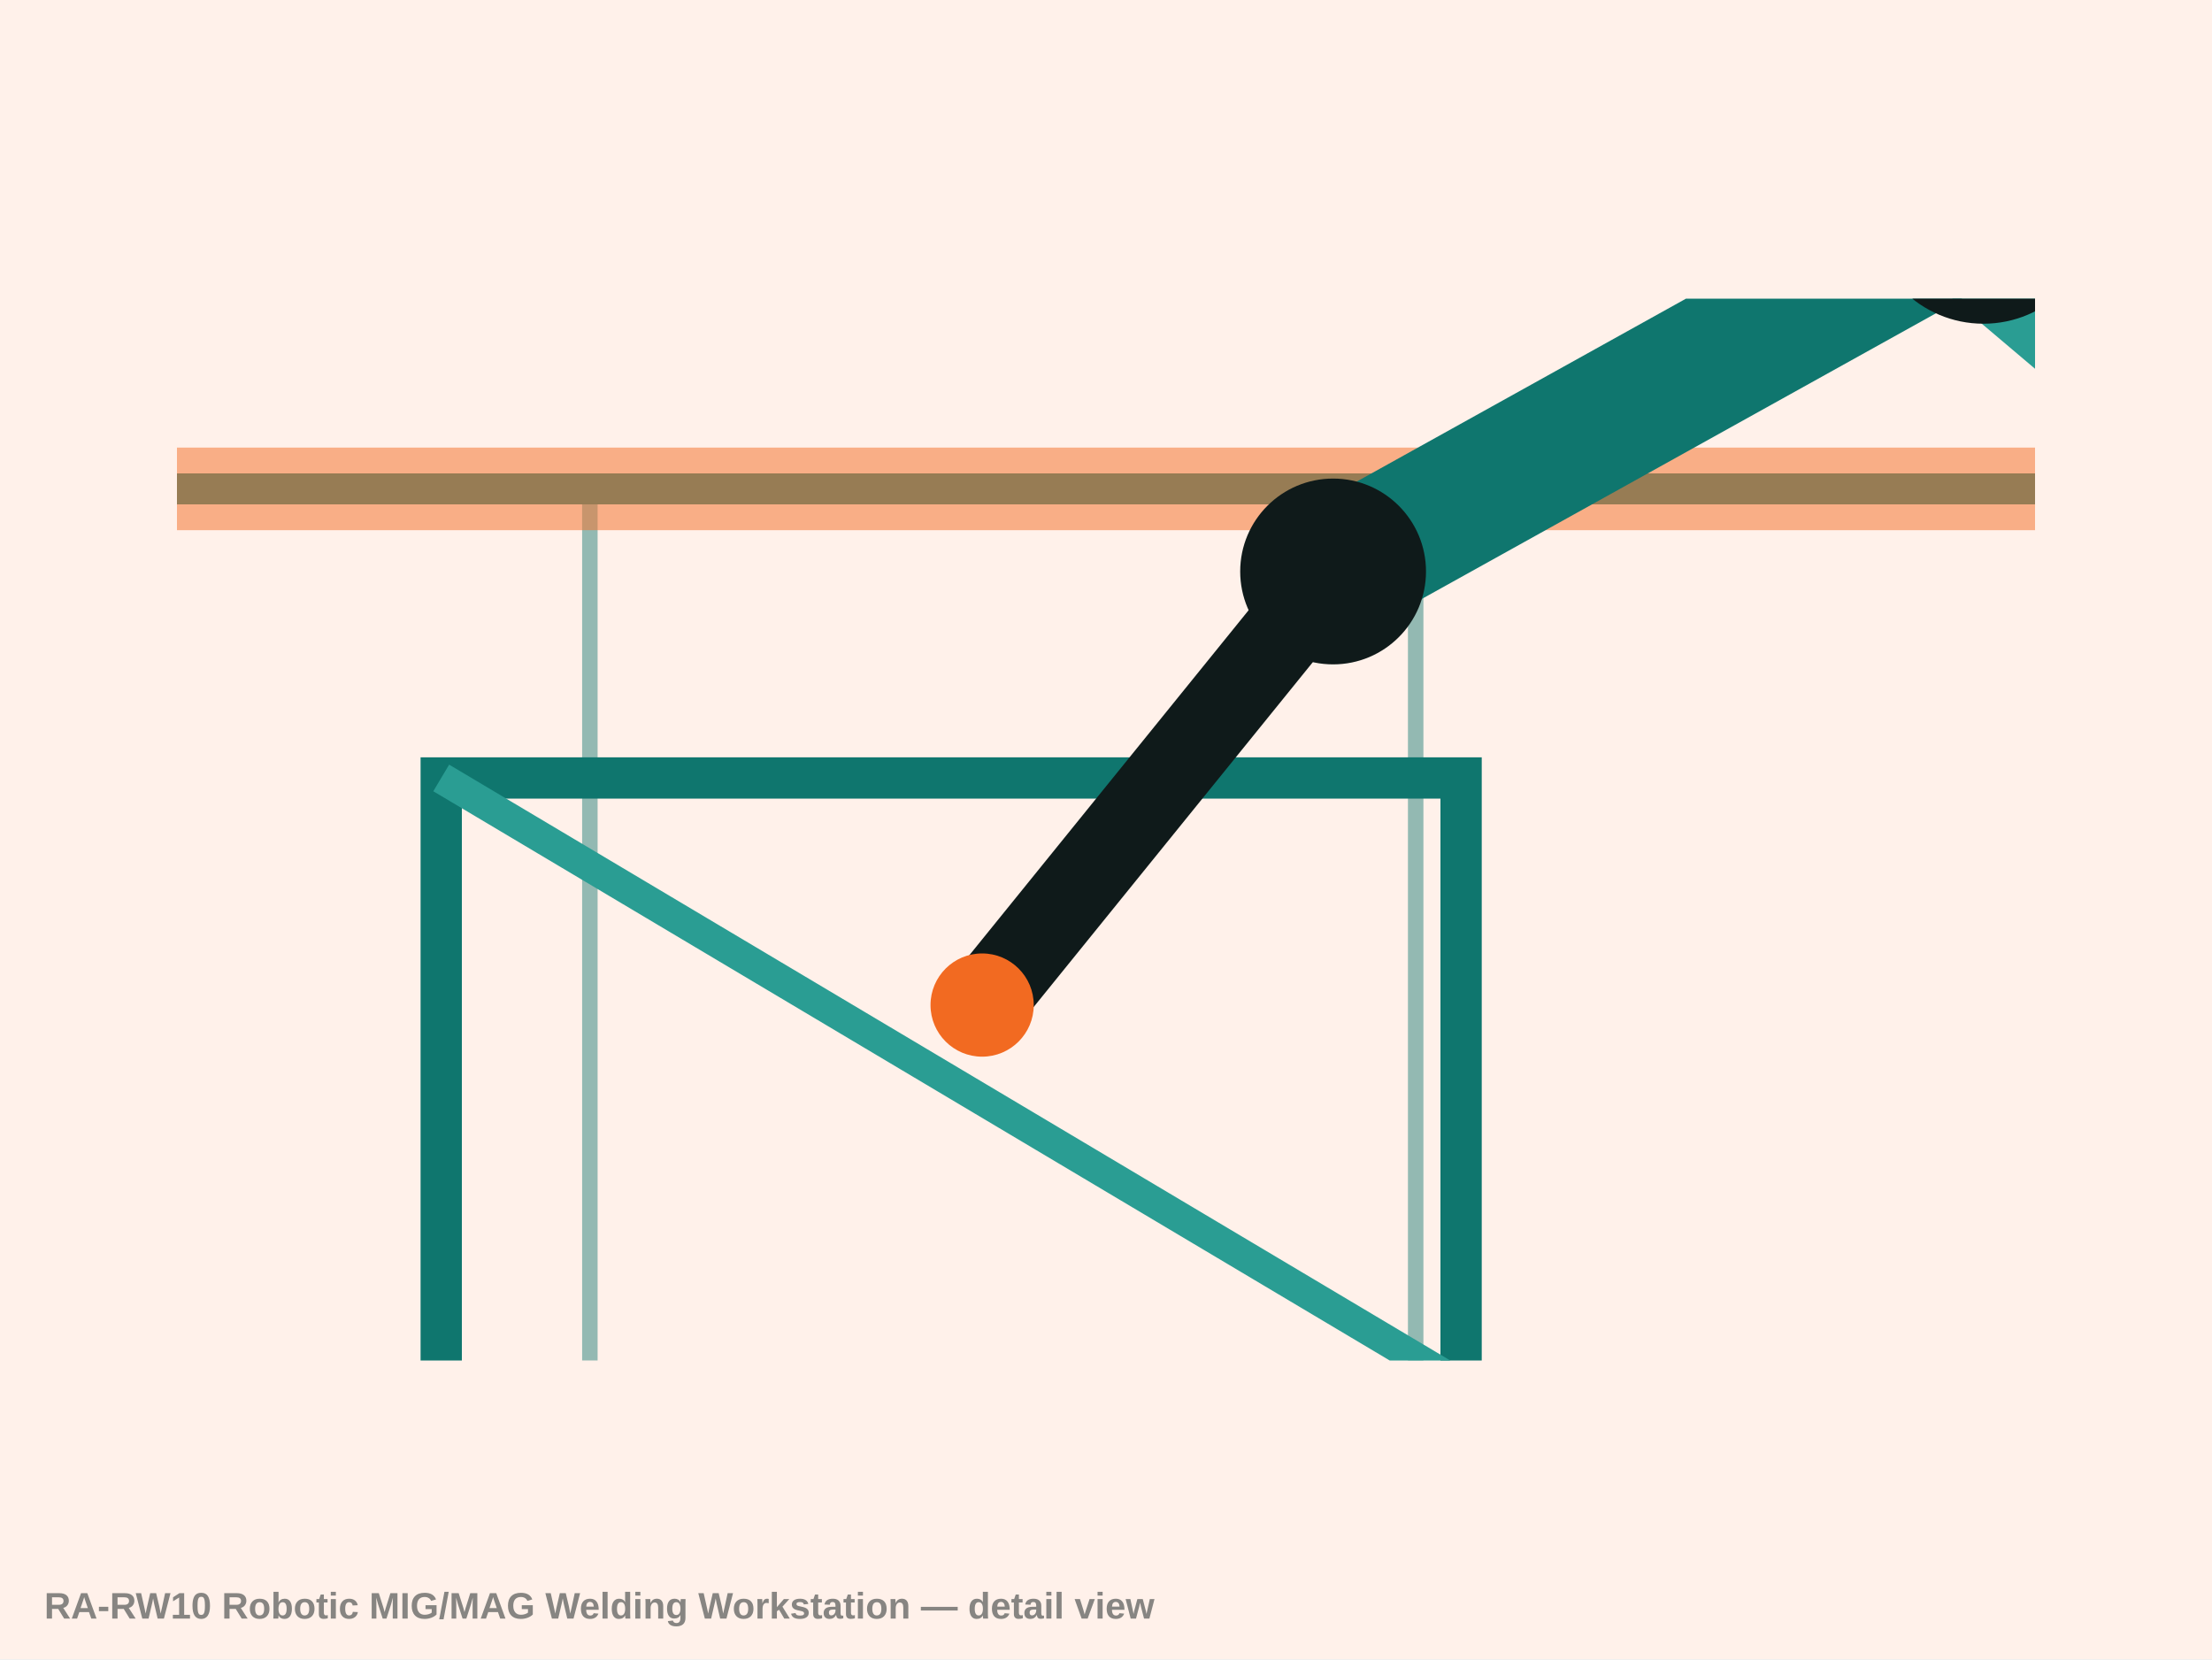
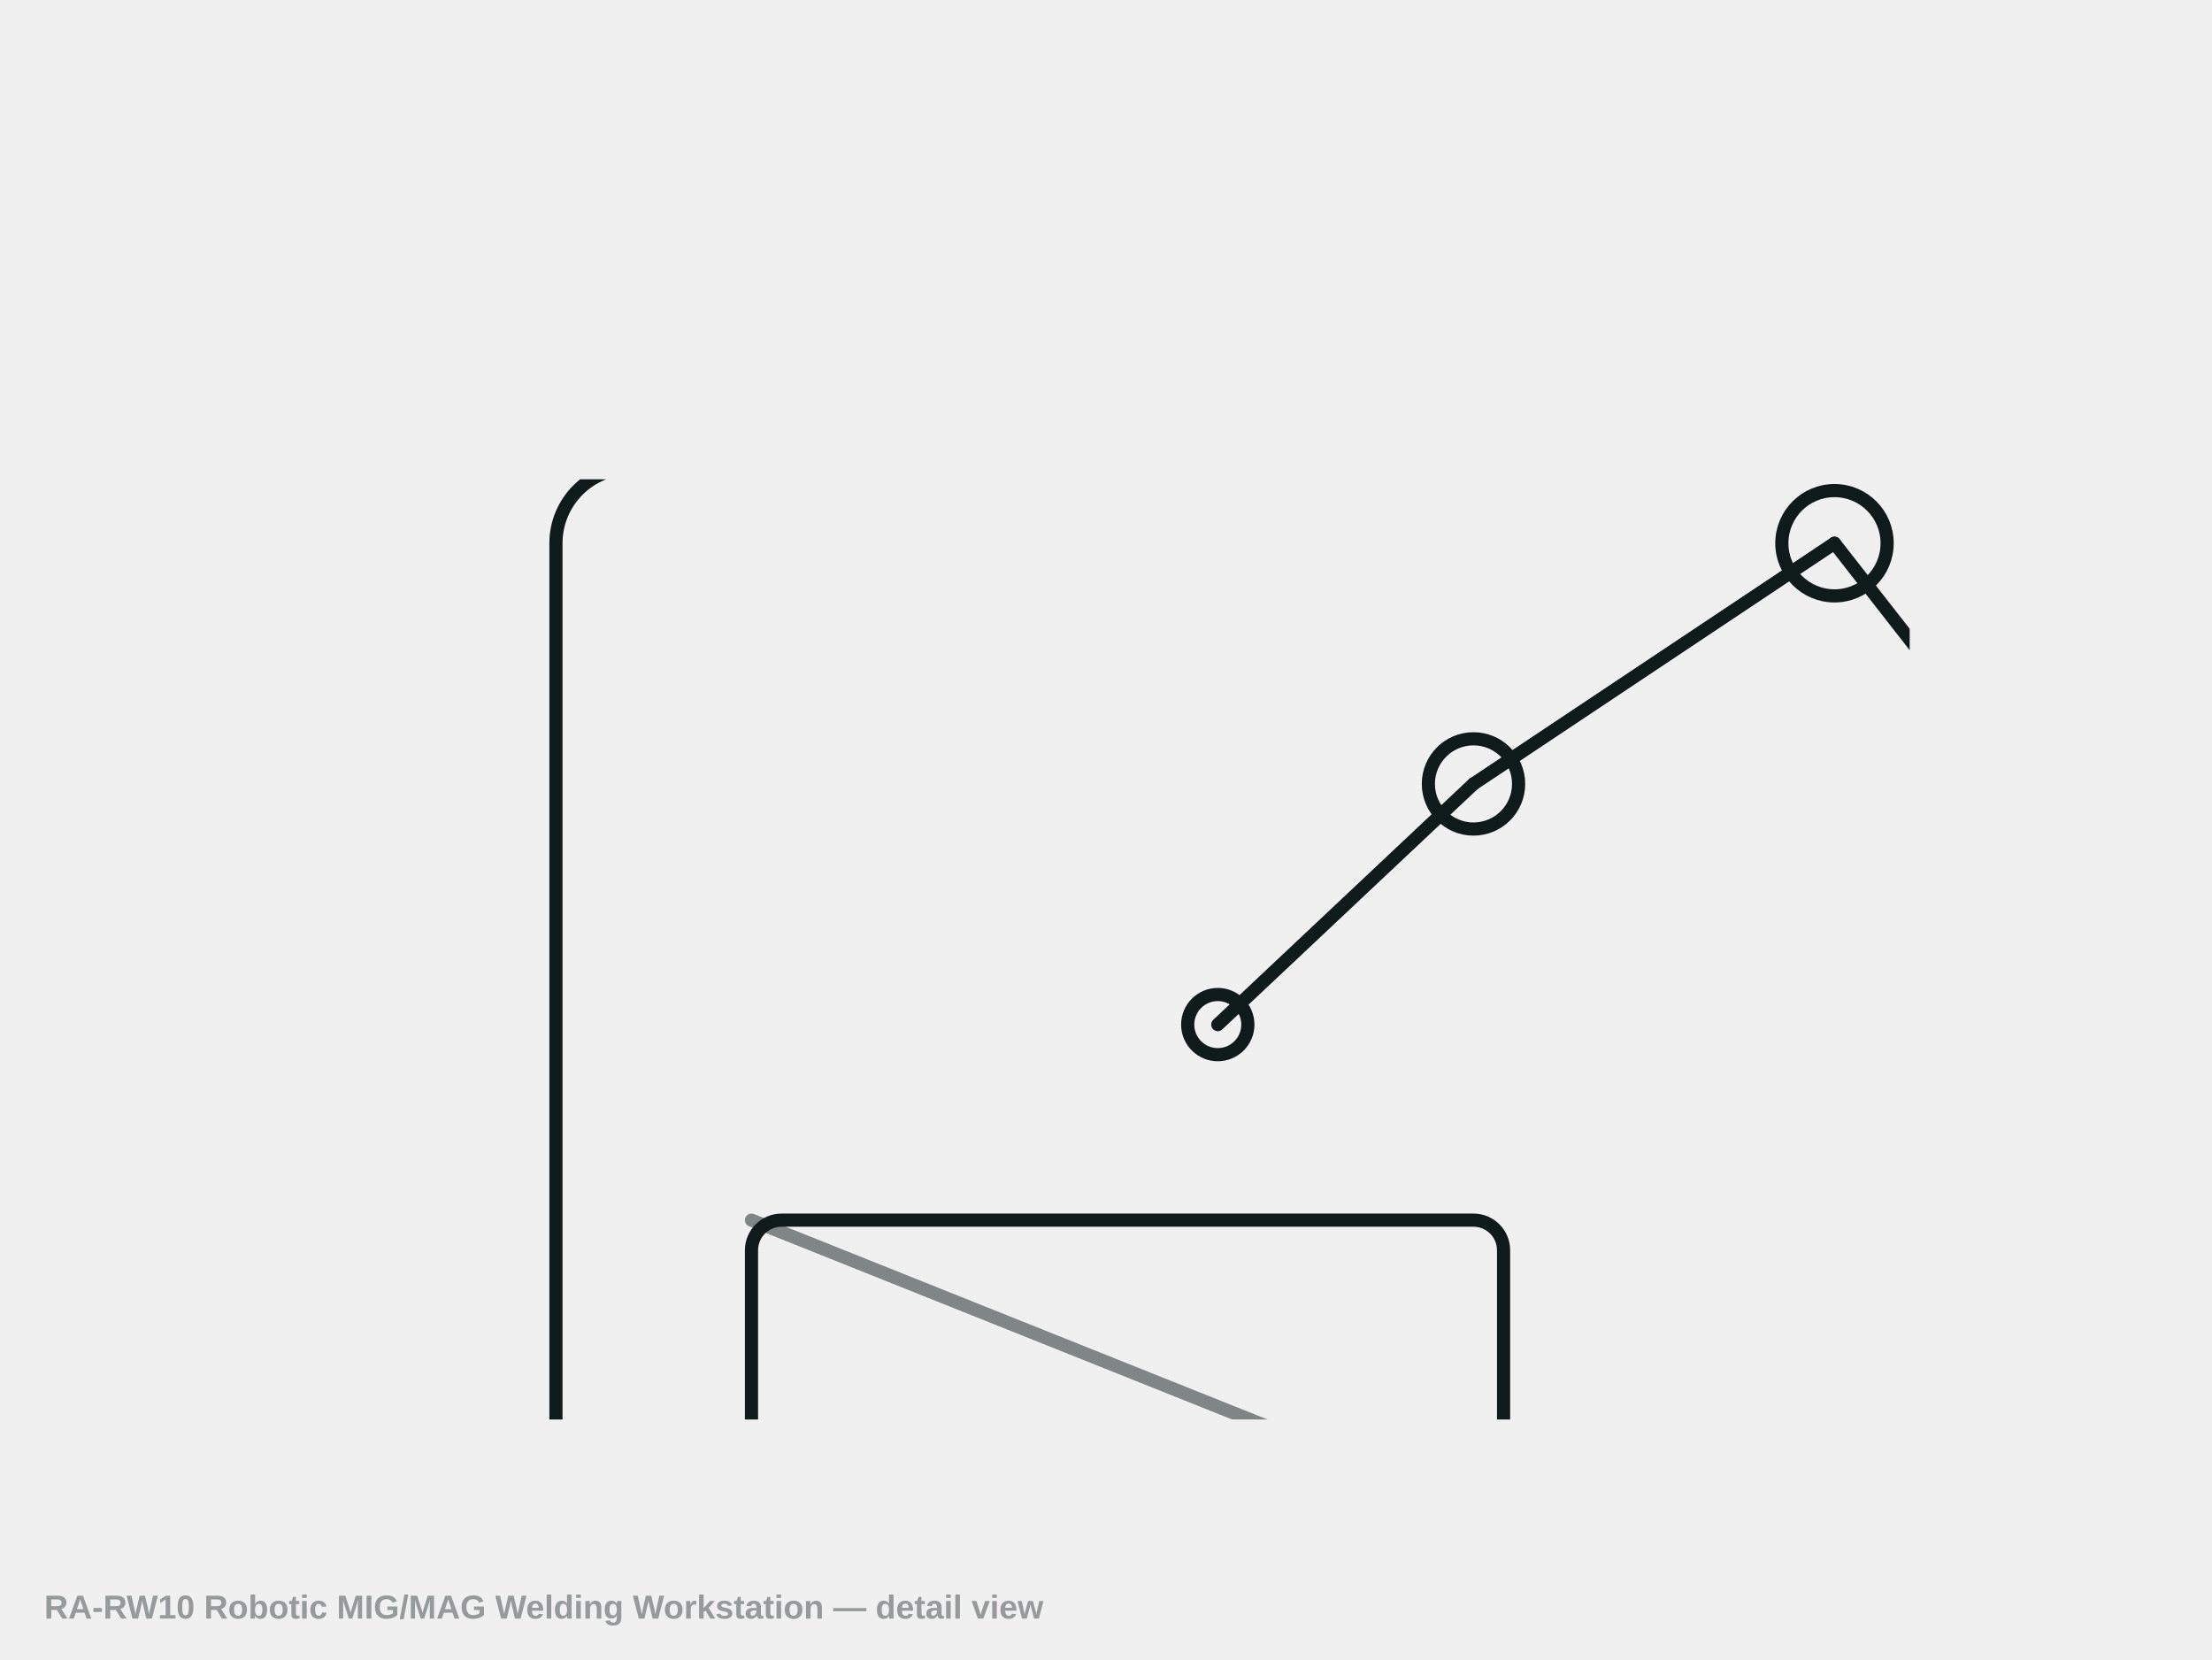
<svg xmlns="http://www.w3.org/2000/svg" width="1200" height="900" viewBox="0 0 1200 900">
-   <rect width="1200" height="900" fill="#FFF1EA" />
-   <g transform="translate(96 162) scale(1.8)">
-     <svg x="0" y="0" width="560" height="320" viewBox="30 80 180 150" preserveAspectRatio="xMidYMid slice">
-       <g>
-         <ellipse cx="275" cy="278" rx="270" ry="12" fill="#0F1A1A" opacity="0.16" />
-         <g opacity="0.9">
-           <path d="M20 258 L20 122 L530 122 L530 258" fill="none" stroke="#0F766E" stroke-width="3" />
-           <line x1="70" y1="122" x2="70" y2="258" stroke="#0F766E" stroke-width="1.5" opacity="0.5" />
-           <line x1="150" y1="122" x2="150" y2="258" stroke="#0F766E" stroke-width="1.5" opacity="0.5" />
-           <line x1="230" y1="122" x2="230" y2="258" stroke="#0F766E" stroke-width="1.5" opacity="0.5" />
-           <line x1="310" y1="122" x2="310" y2="258" stroke="#0F766E" stroke-width="1.5" opacity="0.5" />
-           <line x1="390" y1="122" x2="390" y2="258" stroke="#0F766E" stroke-width="1.5" opacity="0.5" />
-           <line x1="470" y1="122" x2="470" y2="258" stroke="#0F766E" stroke-width="1.5" opacity="0.5" />
-           <rect x="20" y="118" width="510" height="8" fill="#F26A21" opacity="0.55" />
-         </g>
-         <ellipse cx="440" cy="272" rx="76" ry="14" fill="#2A9D93" opacity="0.35" />
-         <ellipse cx="440" cy="268" rx="76" ry="13" fill="none" stroke="#0F1A1A" stroke-width="1.5" opacity="0.4" />
-         <g>
-           <rect x="40" y="208.8" width="130" height="25.2" rx="4" fill="#E1E2E5" stroke="#0F1A1A" stroke-width="1.5" />
-           <rect x="55.6" y="150" width="98.8" height="58.8" fill="none" stroke="#0F766E" stroke-width="4" />
-           <line x1="55.6" y1="150" x2="154.4" y2="208.8" stroke="#2A9D93" stroke-width="3" />
-         </g>
-         <g>
-           <rect x="380" y="204.6" width="120" height="23.4" rx="4" fill="#E1E2E5" stroke="#0F1A1A" stroke-width="1.5" />
-           <rect x="394.4" y="150" width="91.2" height="54.6" fill="none" stroke="#0F766E" stroke-width="4" />
-           <line x1="394.4" y1="150" x2="485.6" y2="204.6" stroke="#2A9D93" stroke-width="3" />
-         </g>
-         <g>
-           <rect x="244" y="150" width="52" height="122" rx="8" fill="#0F766E" />
-           <rect x="236" y="264" width="68" height="10" rx="4" fill="#0F1A1A" />
-           <line x1="270" y1="150" x2="205" y2="95" stroke="#2A9D93" stroke-width="17" stroke-linecap="round" />
-           <circle cx="270" cy="150" r="15" fill="#0F1A1A" />
-           <line x1="205" y1="95" x2="142" y2="130" stroke="#0F766E" stroke-width="13" stroke-linecap="round" />
-           <circle cx="205" cy="95" r="11" fill="#0F1A1A" />
-           <line x1="142" y1="130" x2="108" y2="172" stroke="#0F1A1A" stroke-width="8" stroke-linecap="round" />
-           <circle cx="142" cy="130" r="9" fill="#0F1A1A" />
-           <circle cx="108" cy="172" r="5" fill="#F26A21" />
-         </g>
-         <g>
-           <rect x="236" y="132" width="68" height="16" rx="2" fill="#FFFFFF" stroke="#0F1A1A" stroke-width="1" />
-           <text x="270" y="143.06" text-anchor="middle" font-family="Arial, sans-serif" font-size="9" font-weight="700" fill="#0F1A1A" letter-spacing="0.5">RA-RW10</text>
-         </g>
+   <g transform="translate(220 260) scale(1.7)">
+     <svg x="0" y="0" width="480" height="300" viewBox="10 65 200 170" preserveAspectRatio="xMidYMid slice">
+       <g fill="none" stroke="#0F1A1A" stroke-width="1.75" stroke-linecap="round" stroke-linejoin="round" opacity="1">
+         <rect x="30" y="86" width="420" height="150" rx="10" />
+         <ellipse cx="390" cy="240" rx="52" ry="10" />
+         <rect x="56" y="186" width="100" height="40" rx="4" />
+         <path d="M56 186 L156 226" opacity="0.5" />
+         <rect x="340" y="186" width="100" height="40" rx="4" />
+         <path d="M340 186 L440 226" opacity="0.5" />
+         <rect x="230" y="160" width="40" height="74" rx="6" />
+         <path d="M250 160 L200 96" />
+         <circle cx="250" cy="160" r="8" />
+         <path d="M200 96 L152 128" />
+         <circle cx="200" cy="96" r="7" />
+         <path d="M152 128 L118 160" />
+         <circle cx="152" cy="128" r="6" />
+         <circle cx="118" cy="160" r="4" />
+         <path d="M40 250 L460 250" />
      </g>
    </svg>
  </g>
-   <text x="24" y="878" font-family="Arial, sans-serif" font-size="20" font-weight="600" fill="#0F1A1A" opacity="0.5">RA-RW10 Robotic MIG/MAG Welding Workstation — detail view</text>
+   <text x="24" y="878" font-family="Arial, sans-serif" font-size="18" font-weight="600" fill="#0F1A1A" opacity="0.4">RA-RW10 Robotic MIG/MAG Welding Workstation — detail view</text>
</svg>
